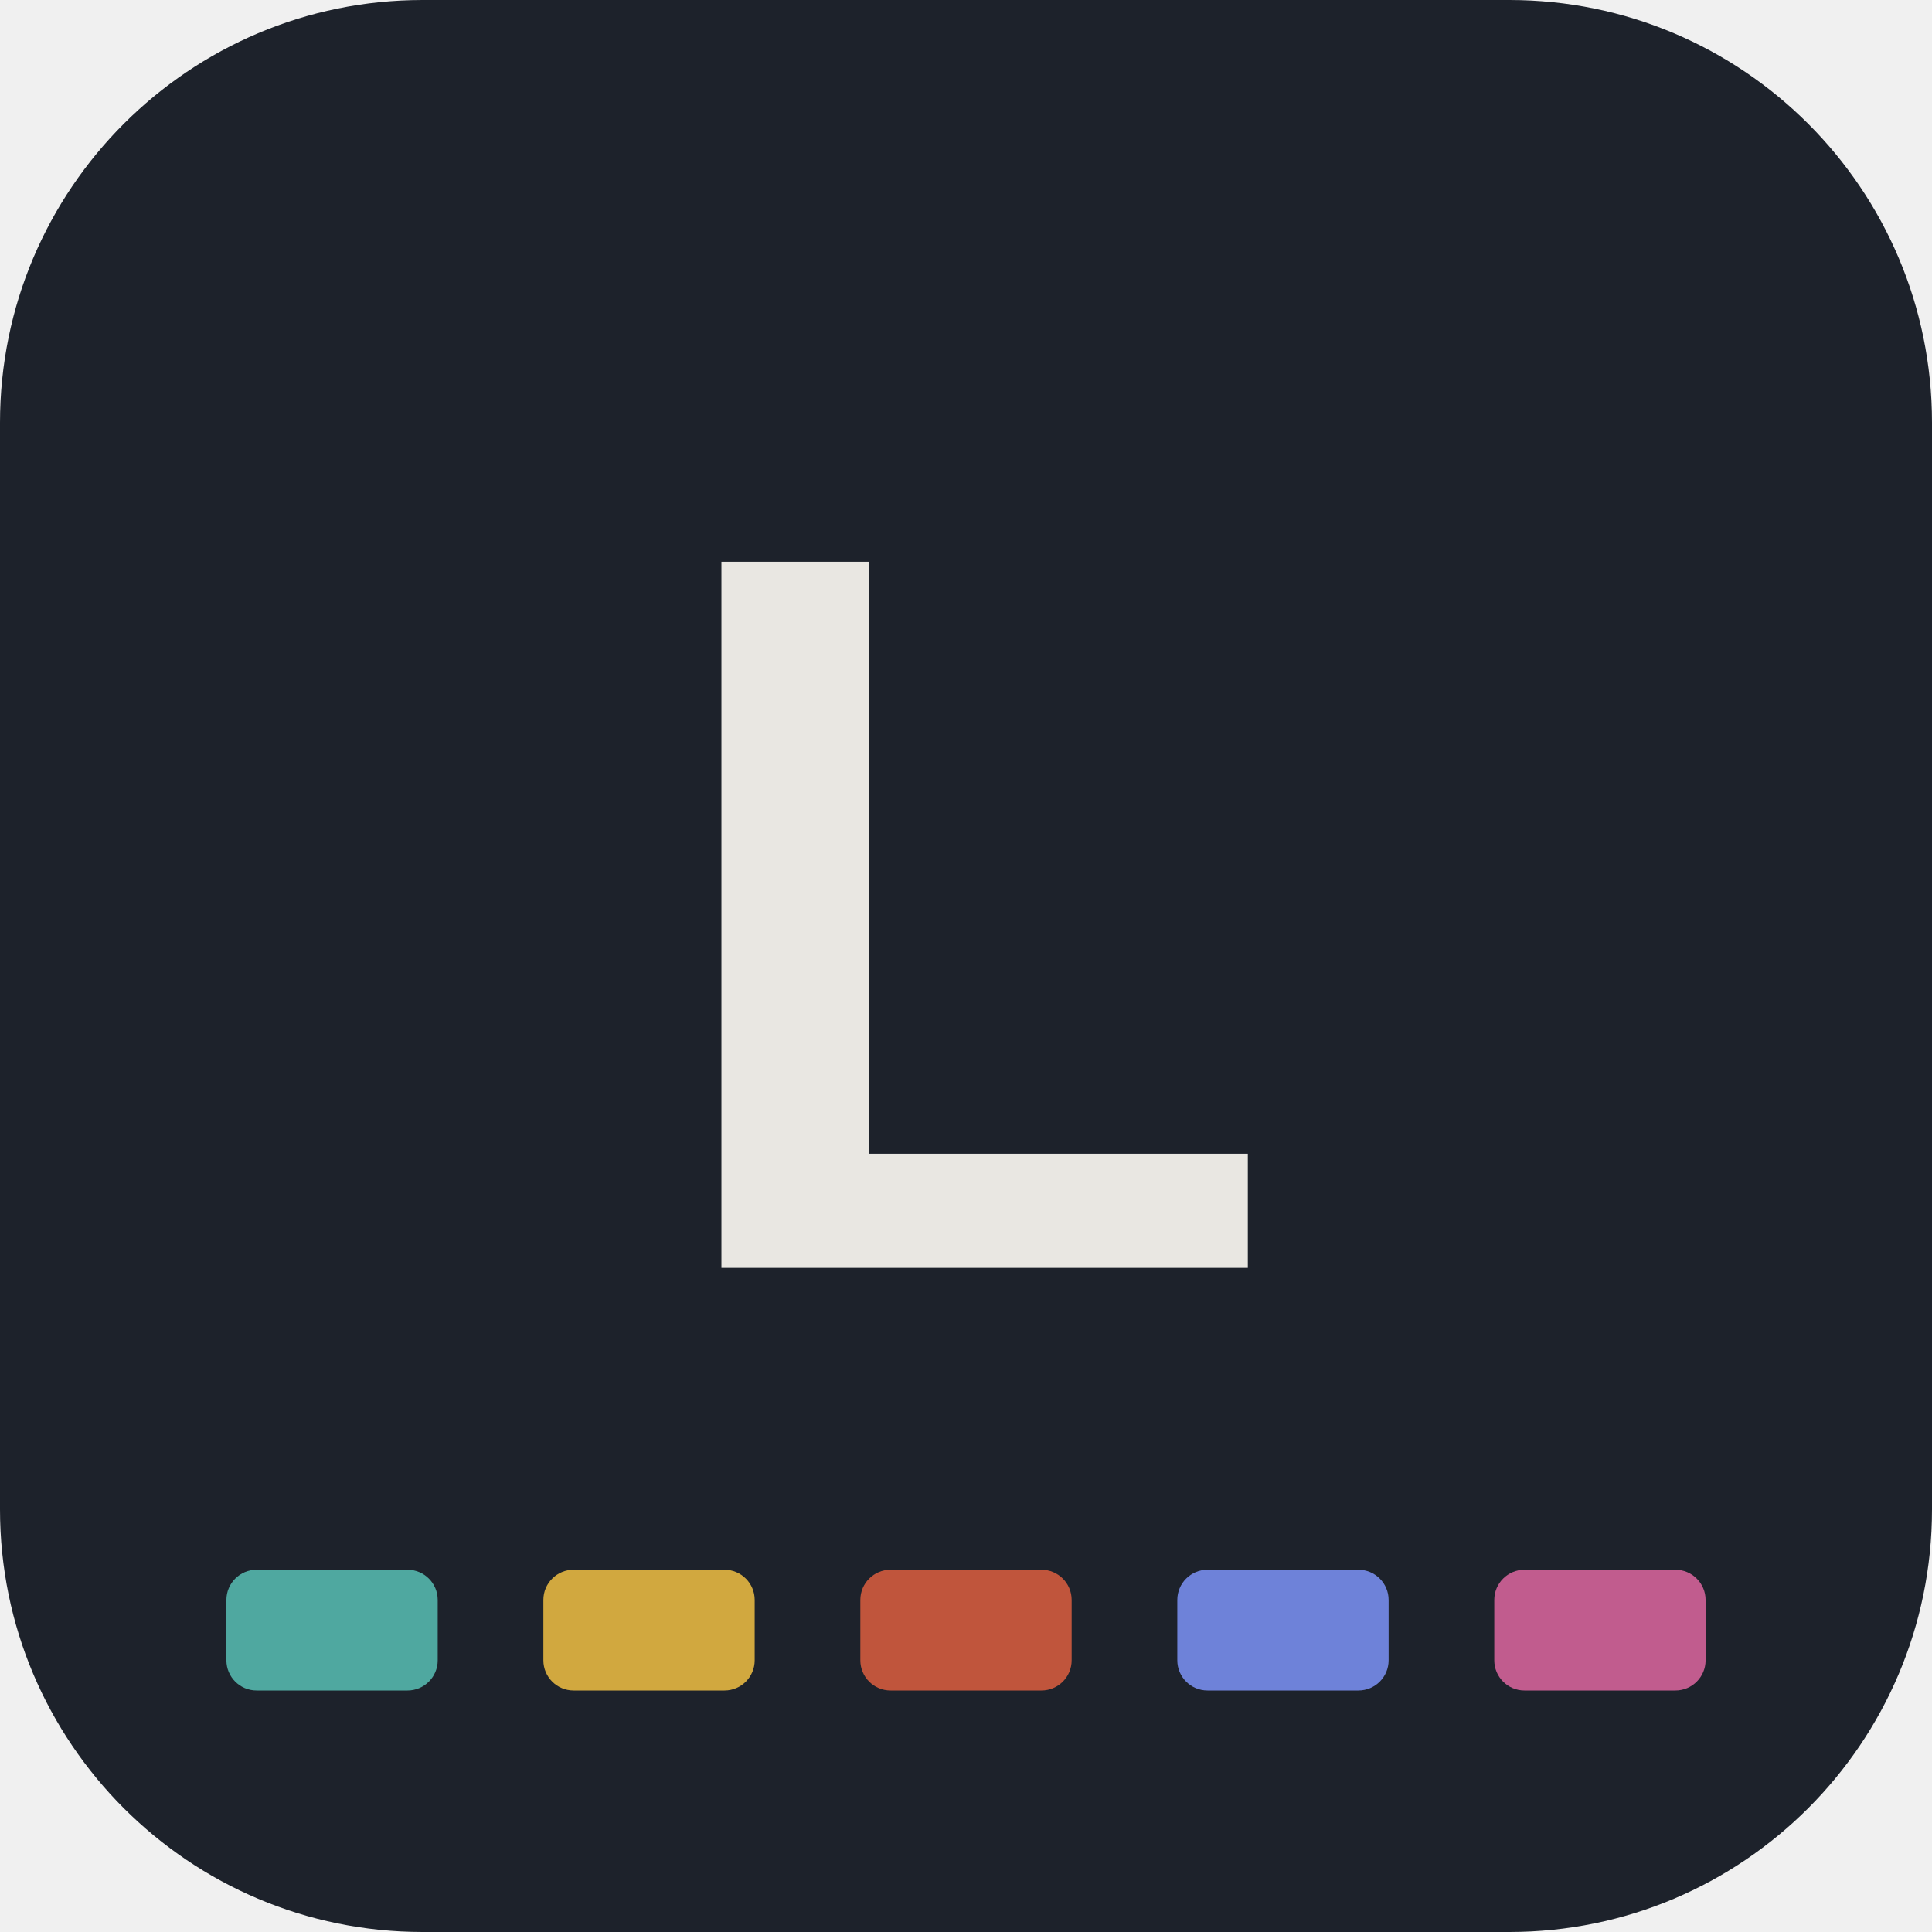
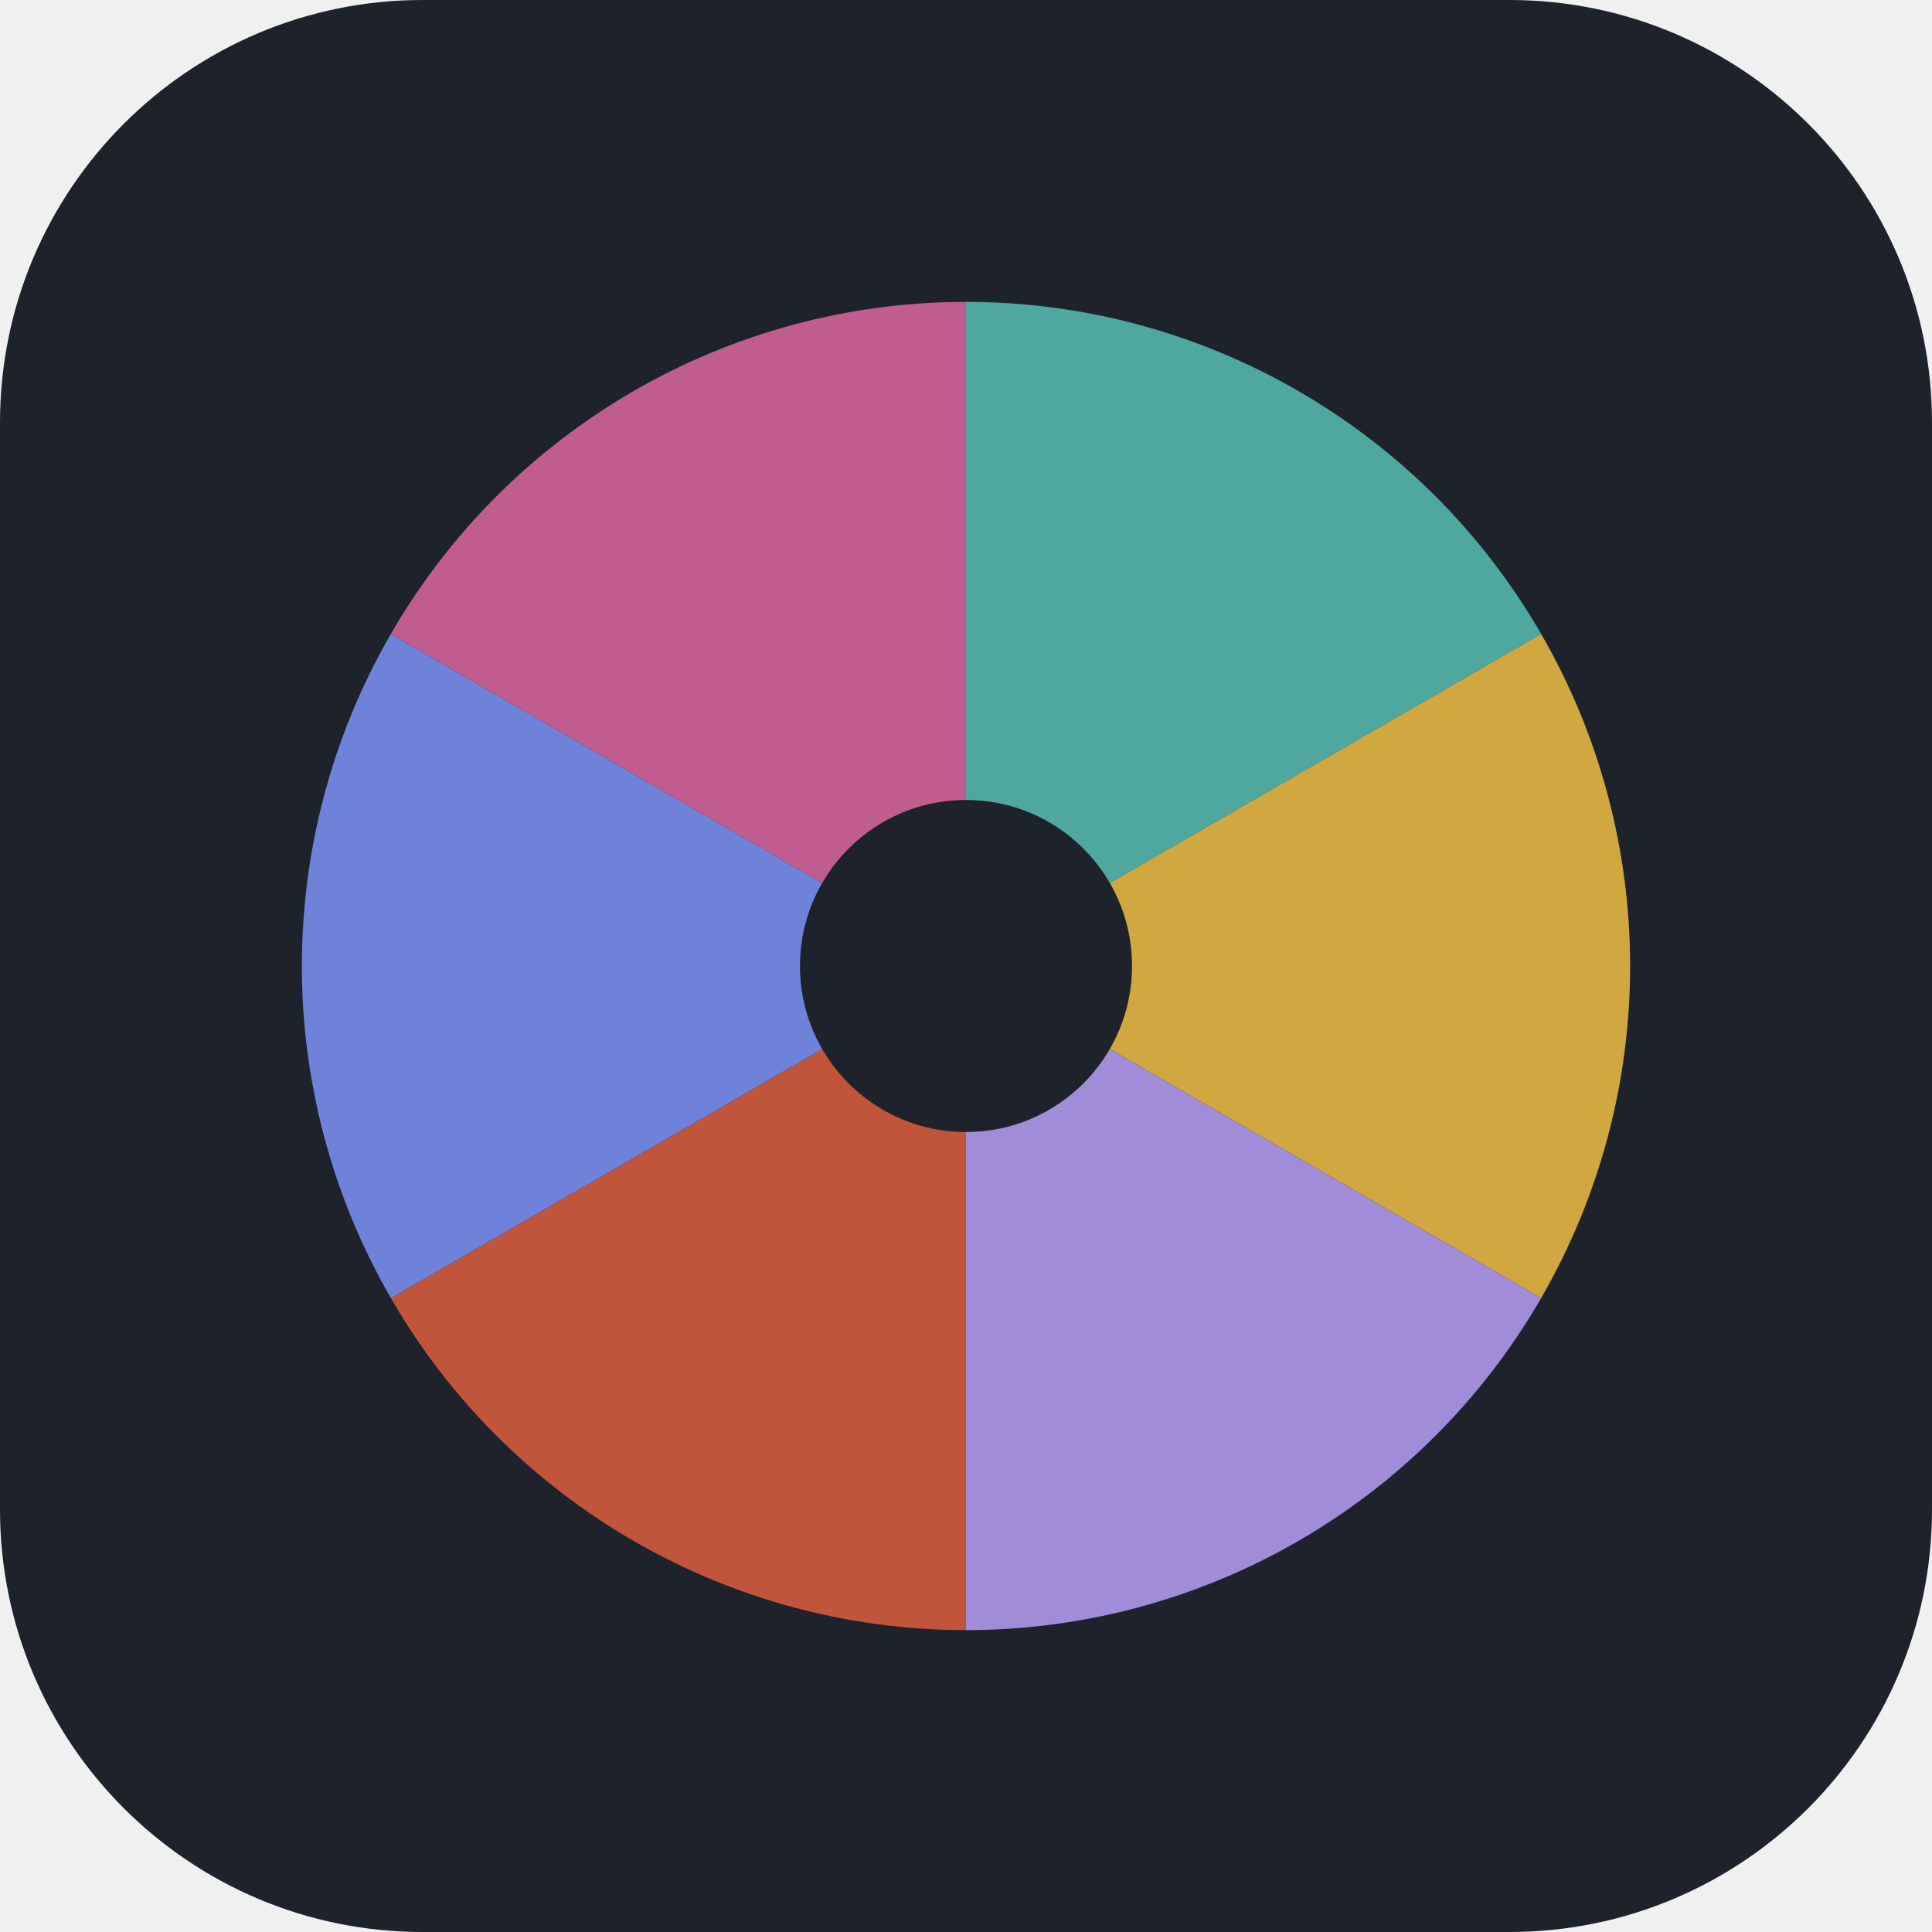
<svg xmlns="http://www.w3.org/2000/svg" viewBox="0 0 64 64">
  <style>
    .bg{ fill:#1D222B; }
-     .fg{ fill:#E9E7E2; }
+     .hub{ fill:#1D222B; }
    @media (prefers-color-scheme: light){
      .bg{ fill:#FFFFFF; }
-       .fg{ fill:#22262D; }
+       .hub{ fill:#FFFFFF; }
    }
  </style>
  <rect class="bg" width="64" height="64" rx="14" />
-   <text class="fg" x="32" y="42" font-family="Arial, Helvetica, sans-serif" font-size="34" font-weight="800" text-anchor="middle">L</text>
-   <rect x="7.5" y="52" width="7" height="4" rx="1" fill="#4FA8A0" />
-   <rect x="18" y="52" width="7" height="4" rx="1" fill="#D1A83F" />
-   <rect x="28.5" y="52" width="7" height="4" rx="1" fill="#C0553C" />
-   <rect x="39" y="52" width="7" height="4" rx="1" fill="#6E82D9" />
-   <rect x="49.5" y="52" width="7" height="4" rx="1" fill="#C15C8E" />
+   <path d="M32,32 L32.000,10.000 A22,22 0 0,1 51.053,21.000 Z" fill="#4FA8A0" />
+   <path d="M32,32 L51.053,21.000 A22,22 0 0,1 51.053,43.000 Z" fill="#D1A83F" />
+   <path d="M32,32 L51.053,43.000 A22,22 0 0,1 32.000,54.000 Z" fill="#A08CD8" />
+   <path d="M32,32 L32.000,54.000 A22,22 0 0,1 12.947,43.000 Z" fill="#C0553C" />
+   <path d="M32,32 L12.947,43.000 A22,22 0 0,1 12.947,21.000 Z" fill="#6E82D9" />
+   <path d="M32,32 L12.947,21.000 A22,22 0 0,1 32.000,10.000 Z" fill="#C15C8E" />
+   <circle class="hub" cx="32" cy="32" r="5.5" />
</svg>
